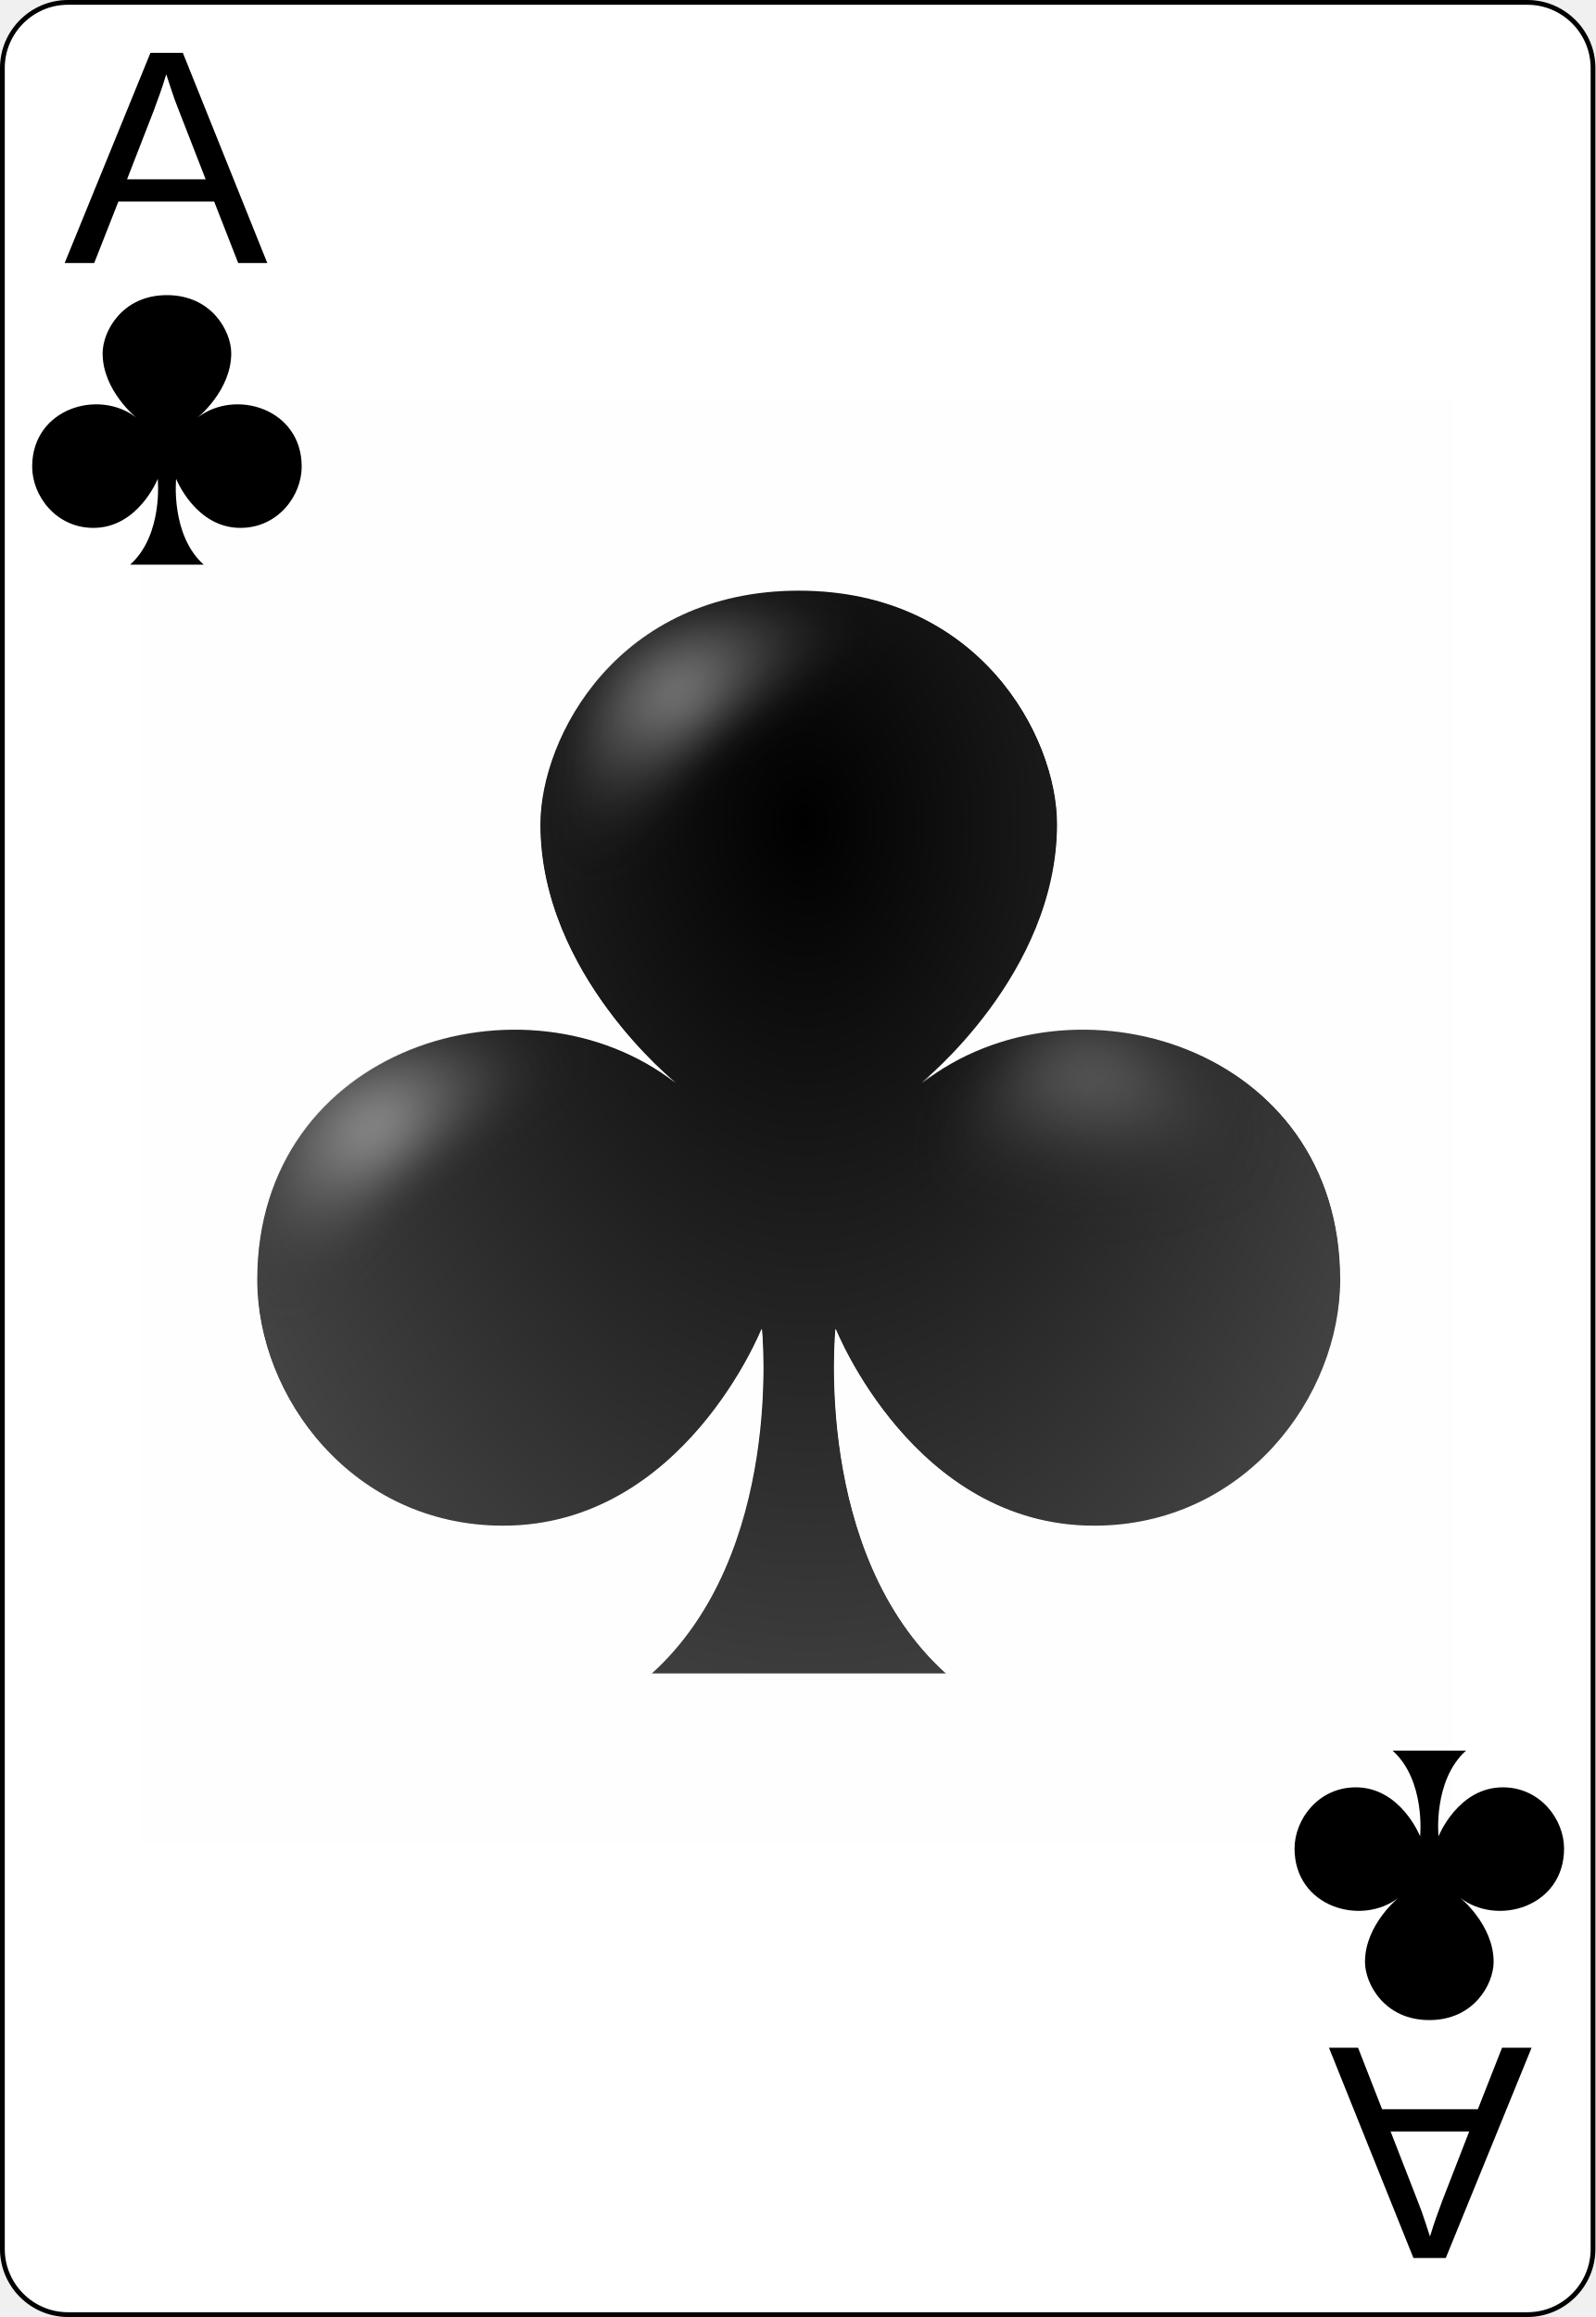
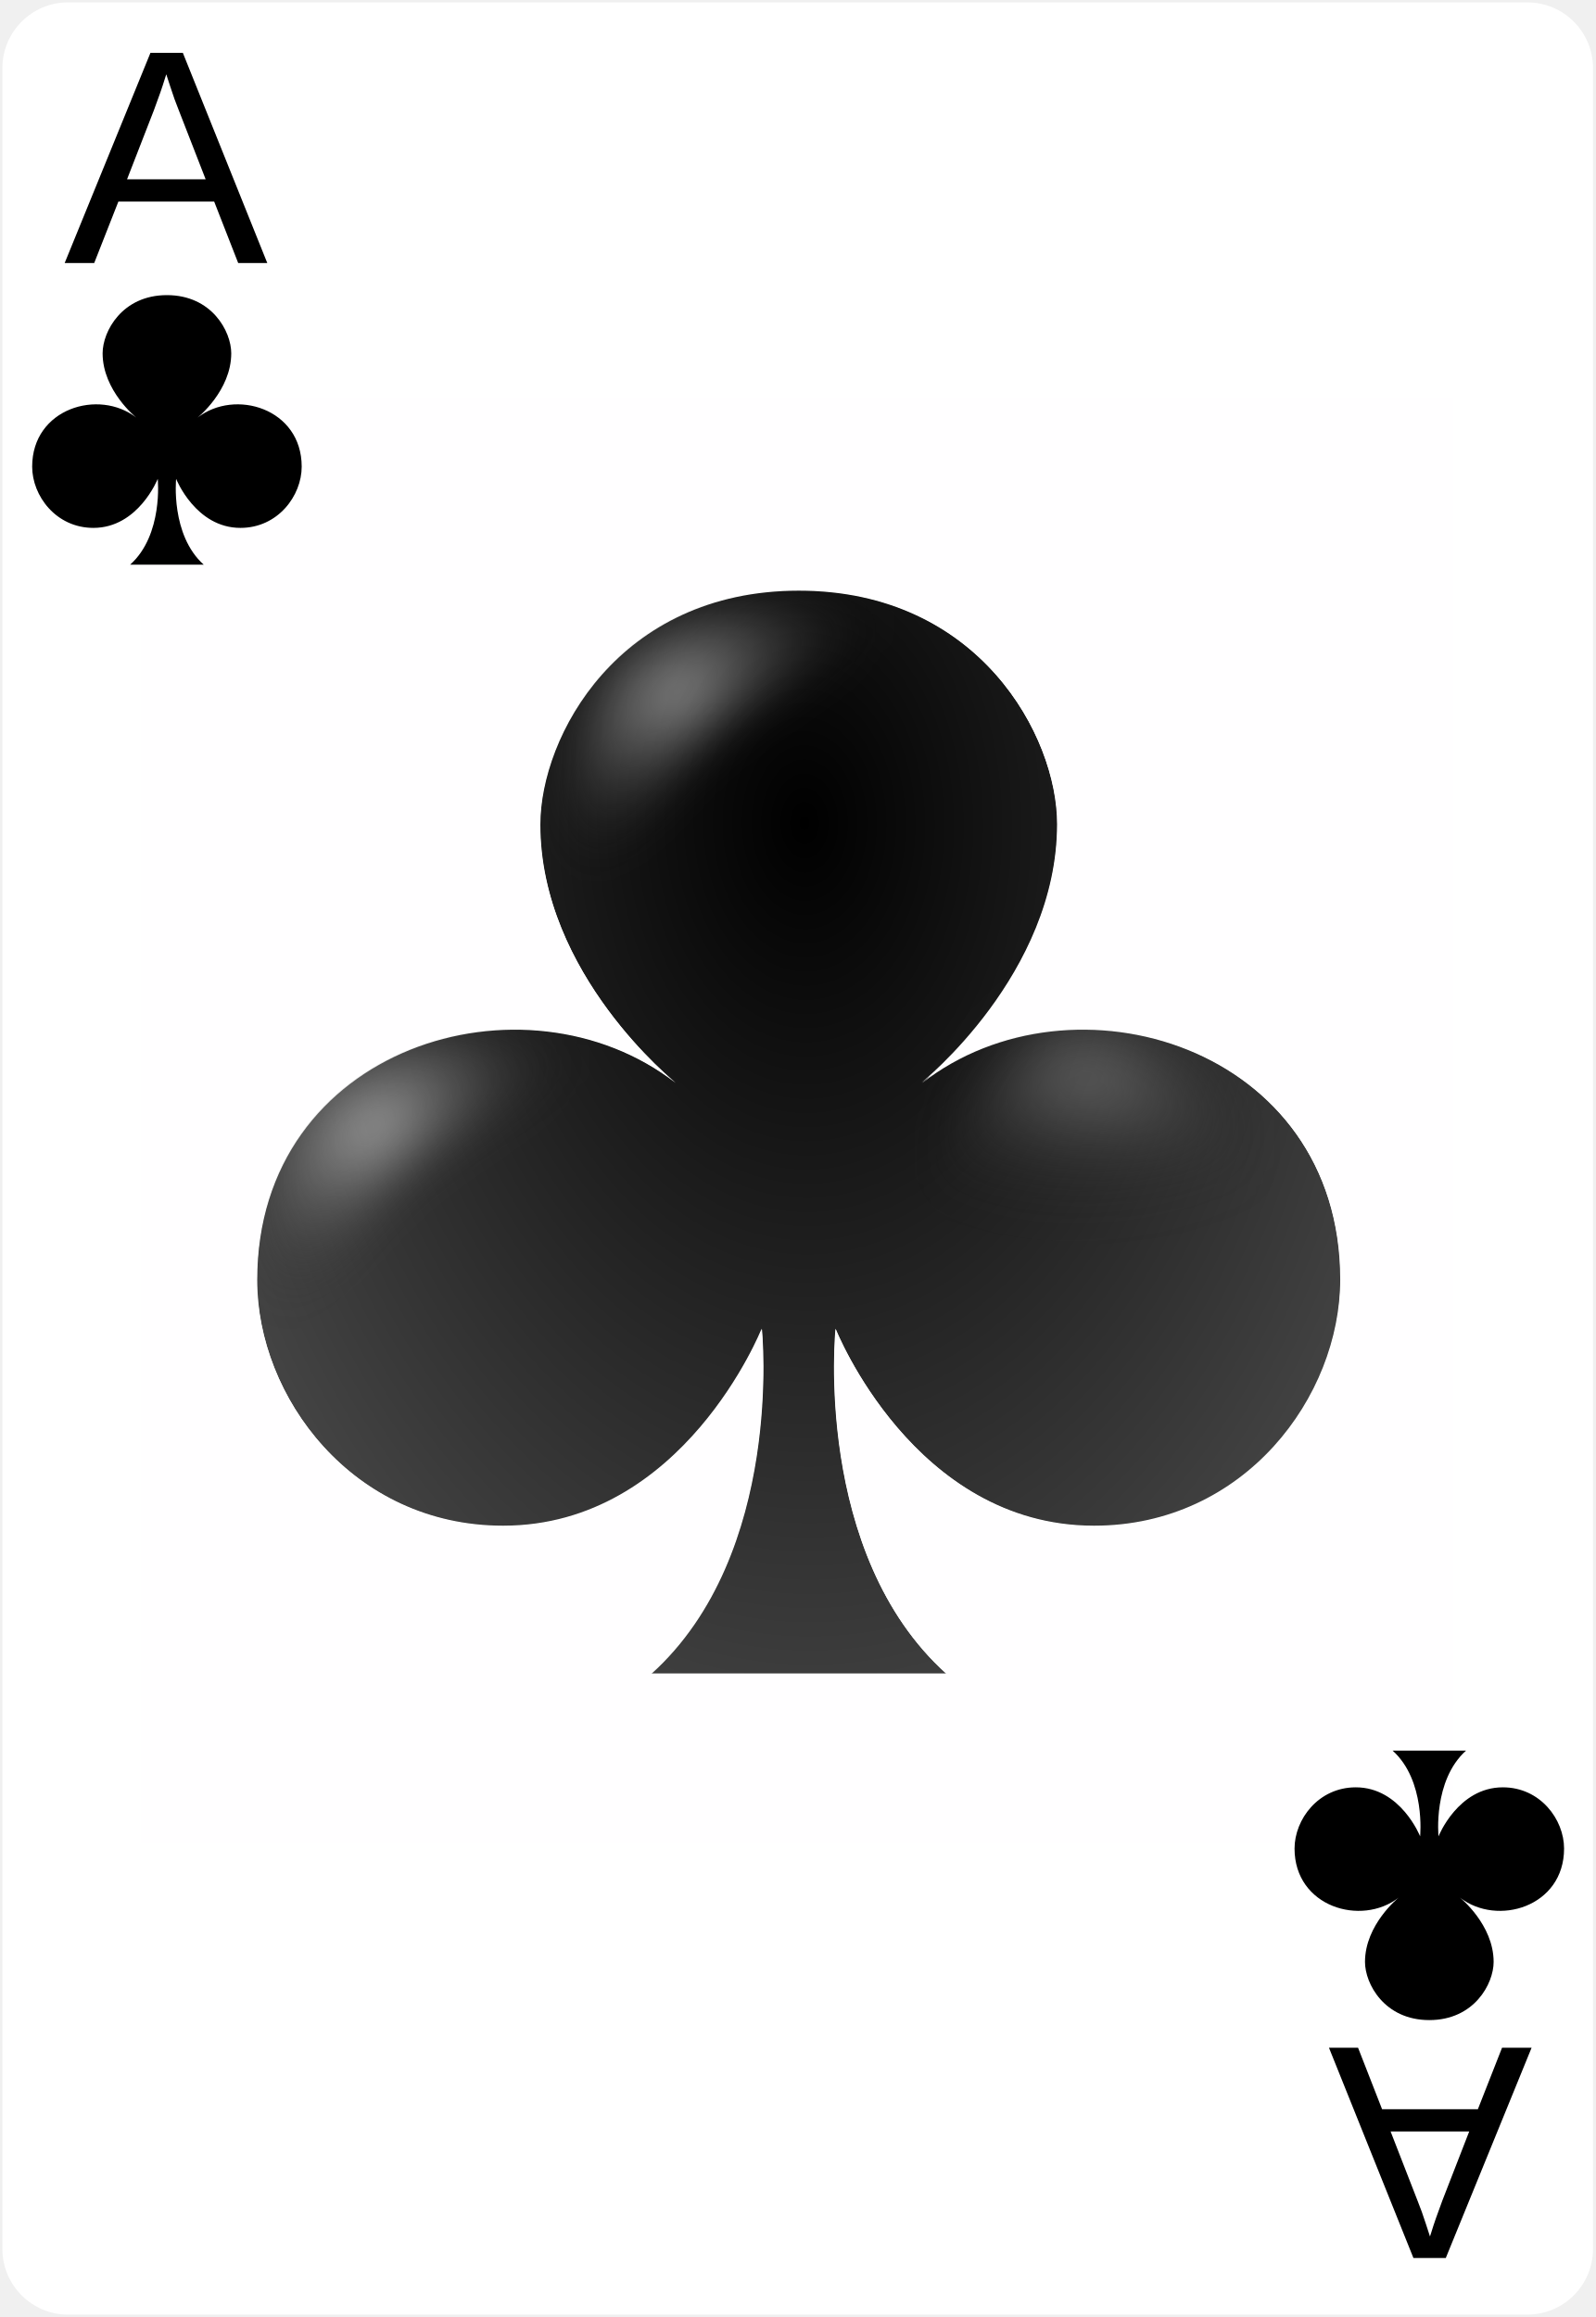
<svg xmlns="http://www.w3.org/2000/svg" xmlns:xlink="http://www.w3.org/1999/xlink" width="167.087pt" height="242.667pt" viewBox="0 0 167.087 242.667" xml:space="preserve" id="svg2" version="1.1">
  <defs id="defs41">
    <radialGradient xlink:href="#linearGradient2984" id="radialGradient3760" cx="48.231" cy="18.138" fx="48.231" fy="18.138" r="9.5" gradientUnits="userSpaceOnUse" gradientTransform="matrix(-1.560526,0.01828294,-0.02684055,-2.290953,123.9838,58.80911)" />
    <linearGradient id="linearGradient2984">
      <stop style="stop-color:#000000;stop-opacity:1;" offset="0" id="stop2986" />
      <stop style="stop-color:#000000;stop-opacity:0.656;" offset="1" id="stop2988" />
    </linearGradient>
    <radialGradient xlink:href="#linearGradient3784" id="radialGradient3792" cx="171.487" cy="511.223" fx="171.487" fy="511.223" r="81.903" gradientTransform="matrix(1.152989,-0.6739155,0.3948202,0.6754904,-233.6326,270.4008)" gradientUnits="userSpaceOnUse" />
    <linearGradient id="linearGradient3784">
      <stop style="stop-color:#ffffff;stop-opacity:0.534;" offset="0" id="stop3786" />
      <stop style="stop-color:#000000;stop-opacity:0;" offset="1" id="stop3788" />
    </linearGradient>
    <filter color-interpolation-filters="sRGB" id="filter3834" x="-0.139" width="1.279" y="-0.162" height="1.325">
      <feGaussianBlur stdDeviation="9.511" id="feGaussianBlur3836" />
    </filter>
    <radialGradient r="81.903" fy="511.223" fx="171.487" cy="511.223" cx="171.487" gradientTransform="matrix(1.152989,-0.6739155,0.3948202,0.6754904,-233.6326,270.4008)" gradientUnits="userSpaceOnUse" id="radialGradient3855" xlink:href="#linearGradient3784-4" />
    <linearGradient id="linearGradient3784-4">
      <stop style="stop-color:#ffffff;stop-opacity:0.519;" offset="0" id="stop3786-8" />
      <stop style="stop-color:#000000;stop-opacity:0;" offset="1" id="stop3788-6" />
    </linearGradient>
    <filter color-interpolation-filters="sRGB" id="filter3834-6" x="-0.139" width="1.279" y="-0.162" height="1.325">
      <feGaussianBlur stdDeviation="9.511" id="feGaussianBlur3836-6" />
    </filter>
    <radialGradient r="81.903" fy="461.841" fx="181.694" cy="461.841" cx="181.694" gradientTransform="matrix(1.152989,-0.6739155,0.3948202,0.6754904,-233.6326,270.4008)" gradientUnits="userSpaceOnUse" id="radialGradient3916" xlink:href="#linearGradient3784-3" />
    <linearGradient id="linearGradient3784-3">
      <stop style="stop-color:#ffffff;stop-opacity:0.702;" offset="0" id="stop3786-86" />
      <stop style="stop-color:#000000;stop-opacity:0;" offset="1" id="stop3788-2" />
    </linearGradient>
    <filter color-interpolation-filters="sRGB" id="filter3834-7" x="-0.139" width="1.279" y="-0.162" height="1.325">
      <feGaussianBlur stdDeviation="9.511" id="feGaussianBlur3836-0" />
    </filter>
  </defs>
-   <g id="Layer_x0020_1" style="fill-rule:nonzero;clip-rule:nonzero;stroke:#000000;stroke-miterlimit:4;">
-     <path style="fill:#FFFFFF;stroke-width:0.5;" d="M166.837,235.548c0,3.777-3.087,6.869-6.871,6.869H7.111c-3.775,0-6.861-3.092-6.861-6.869V7.12C0.25,3.343,3.336,0.25,7.111,0.25h152.855    c3.784,0,6.871,3.093,6.871,6.87v228.428z" id="path5" />
+   <g id="Layer_x0020_1" style="fill-rule:nonzero;clip-rule:nonzero;stroke:none;stroke-miterlimit:4;">
+     <path style="fill:#FFFFFF;stroke:none;" d="M166.837,235.548c0,3.777-3.087,6.869-6.871,6.869H7.111c-3.775,0-6.861-3.092-6.861-6.869V7.12C0.25,3.343,3.336,0.25,7.111,0.25h152.855    c3.784,0,6.871,3.093,6.871,6.87v228.428z" id="path5" />
    <g style="stroke:none;" id="g7">
      <g id="g9">
				
			</g>
    </g>
    <g id="g15">
			
		</g>
    <g id="g19">
			
		</g>
    <g style="stroke:none;" id="g23">
      <g id="g25">
				
			</g>
    </g>
    <g style="stroke:none;" id="g31">
      <g id="g33">
				
			</g>
    </g>
  </g>
  <text xml:space="preserve" style="font-size:32px;font-style:normal;font-weight:normal;line-height:125%;letter-spacing:0px;word-spacing:0px;fill:#000000;fill-opacity:1;stroke:none;font-family:Bitstream Vera Sans" x="6.711" y="27.548" id="text3788">
    <tspan id="tspan3790" x="6.711" y="27.548" style="font-style:normal;font-variant:normal;font-weight:normal;font-stretch:normal;font-family:Arial;-inkscape-font-specification:Arial">A</tspan>
  </text>
  <g transform="matrix(0.206146,0,0,0.206146,8.870546,16.51276)" id="g3804">
    <g id="layer1-1" transform="matrix(28.96992,0,0,28.96992,-1031.537,-187.3767)">
      <path style="fill:url(#radialGradient3760);fill-opacity:1" d="m 50.291,22.698 c 0,0 2.375,-1.9 2.375,-4.534 0,-1.542 -1.369,-4.102 -4.534,-4.102 -3.165,0 -4.534,2.561 -4.534,4.102 0,2.634 2.375,4.534 2.375,4.534 -2.638,-2.055 -7.341,-0.652 -7.341,3.455 0,2.056 1.68,4.318 4.318,4.318 3.165,0 4.534,-3.455 4.534,-3.455 0,0 0.402,3.938 -1.943,6.046 h 5.182 c -2.345,-2.107 -1.943,-6.046 -1.943,-6.046 0,0 1.369,3.455 4.534,3.455 2.639,0 4.318,-2.263 4.318,-4.318 0,-4.107 -4.703,-5.51 -7.341,-3.455 z" id="cl" />
    </g>
    <path transform="matrix(1.109126,0,0,1.207169,-37.34915,-111.3423)" id="path3762" d="m 117.301,604.266 c 0,0 -8.068,-94.95 22.857,-122.857 34.761,-31.369 140,-11.429 140,-11.429 0,0 -71.54,24.838 -100,48.571 -27.21,22.692 -62.857,85.714 -62.857,85.714 z" style="fill:url(#radialGradient3792);fill-opacity:1;stroke:none;filter:url(#filter3834)" />
    <path transform="matrix(1.109126,0,0,1.207169,117.2523,-332.2654)" id="path3762-6" d="m 117.301,604.266 c 0,0 -8.068,-94.95 22.857,-122.857 34.761,-31.369 140,-11.429 140,-11.429 0,0 -71.54,24.838 -100,48.571 -27.21,22.692 -62.857,85.714 -62.857,85.714 z" style="fill:url(#radialGradient3855);fill-opacity:1;stroke:none;filter:url(#filter3834-6)" />
    <path transform="matrix(1.142038,0.7029084,-0.8418848,1.367838,729.3719,-305.0747)" id="path3762-7" d="m 117.301,604.266 c 0,0 -8.068,-94.95 22.857,-122.857 34.761,-31.369 140,-11.429 140,-11.429 0,0 -71.54,24.838 -100,48.571 -27.21,22.692 -62.857,85.714 -62.857,85.714 z" style="fill:url(#radialGradient3916);fill-opacity:1;stroke:none;filter:url(#filter3834-7)" />
    <path id="rect3015" d="m 28.356,122.025 0,734.281 667.156,0 0,-734.281 -667.156,0 z m 334.281,97.625 c 91.69,0 131.375,74.172 131.375,118.844 0,76.307 -68.812,131.344 -68.812,131.344 76.423,-59.533 212.656,-18.886 212.656,100.094 0,59.533 -48.642,125.094 -125.094,125.094 -91.69,0 -131.344,-100.094 -131.344,-100.094 0,0 -11.653,114.117 56.281,175.156 l -150.125,0 c 67.934,-61.069 56.312,-175.156 56.312,-175.156 0,0 -39.654,100.094 -131.344,100.094 -76.423,0 -125.094,-65.532 -125.094,-125.094 0,-118.979 136.234,-159.627 212.656,-100.094 0,0 -68.812,-55.037 -68.812,-131.344 0,-44.643 39.654,-118.844 131.344,-118.844 z" style="fill:#fffeff;fill-opacity:1;fill-rule:nonzero;stroke:none" />
  </g>
  <g transform="matrix(1.485651,0,0,1.485651,-54.02466,10.01807)" id="layer1-1-4">
    <path id="cl-9" d="m 50.291,22.698 c 0,0 2.375,-1.9 2.375,-4.534 0,-1.542 -1.369,-4.102 -4.534,-4.102 -3.165,0 -4.534,2.561 -4.534,4.102 0,2.634 2.375,4.534 2.375,4.534 -2.638,-2.055 -7.341,-0.652 -7.341,3.455 0,2.056 1.68,4.318 4.318,4.318 3.165,0 4.534,-3.455 4.534,-3.455 0,0 0.402,3.938 -1.943,6.046 h 5.182 c -2.345,-2.107 -1.943,-6.046 -1.943,-6.046 0,0 1.369,3.455 4.534,3.455 2.639,0 4.318,-2.263 4.318,-4.318 0,-4.107 -4.703,-5.51 -7.341,-3.455 z" style="fill:#000000" />
  </g>
  <text xml:space="preserve" style="font-size:32px;font-style:normal;font-weight:normal;line-height:125%;letter-spacing:0px;word-spacing:0px;fill:#000000;fill-opacity:1;stroke:none;font-family:Bitstream Vera Sans" x="-160.464" y="-214.467" id="text3788-8" transform="scale(-1,-1)">
    <tspan id="tspan3790-7" x="-160.464" y="-214.467" style="font-style:normal;font-variant:normal;font-weight:normal;font-stretch:normal;font-family:Arial;-inkscape-font-specification:Arial">A</tspan>
  </text>
  <g transform="matrix(-1.485651,0,0,-1.485651,221.1992,232.4618)" id="layer1-1-4-1">
    <path id="cl-9-7" d="m 50.291,22.698 c 0,0 2.375,-1.9 2.375,-4.534 0,-1.542 -1.369,-4.102 -4.534,-4.102 -3.165,0 -4.534,2.561 -4.534,4.102 0,2.634 2.375,4.534 2.375,4.534 -2.638,-2.055 -7.341,-0.652 -7.341,3.455 0,2.056 1.68,4.318 4.318,4.318 3.165,0 4.534,-3.455 4.534,-3.455 0,0 0.402,3.938 -1.943,6.046 h 5.182 c -2.345,-2.107 -1.943,-6.046 -1.943,-6.046 0,0 1.369,3.455 4.534,3.455 2.639,0 4.318,-2.263 4.318,-4.318 0,-4.107 -4.703,-5.51 -7.341,-3.455 z" style="fill:#000000" />
  </g>
</svg>
